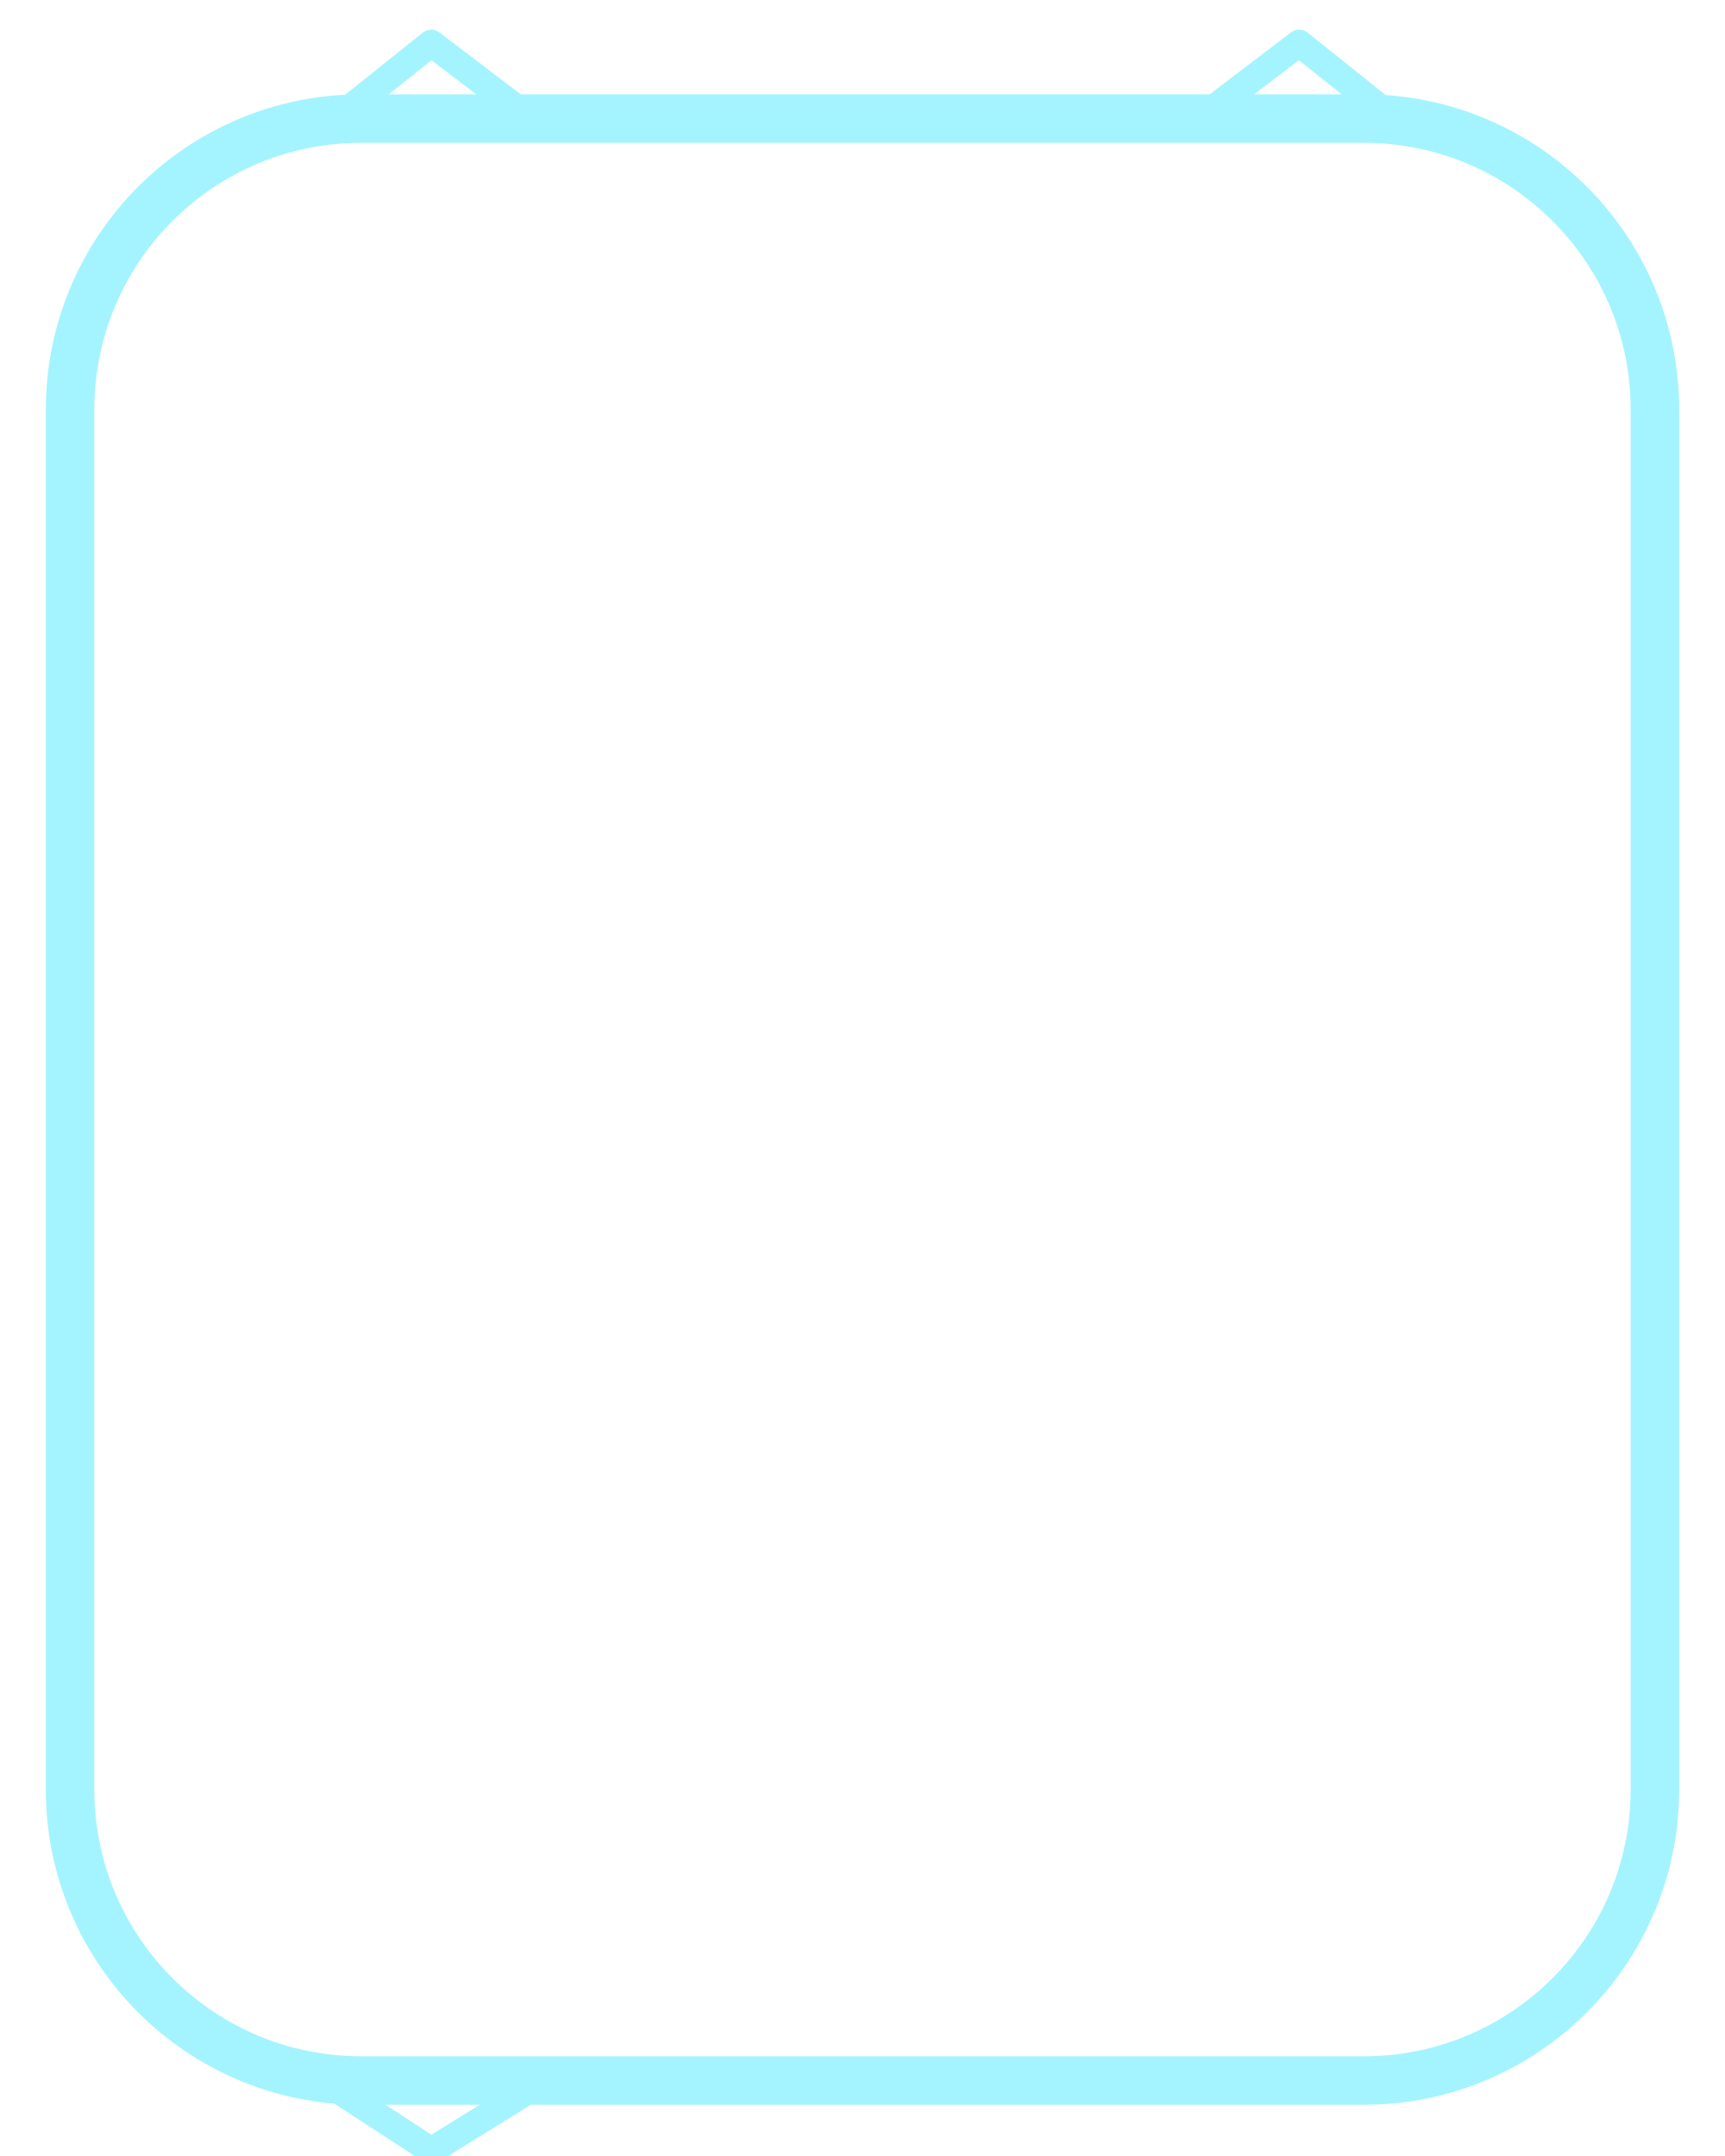
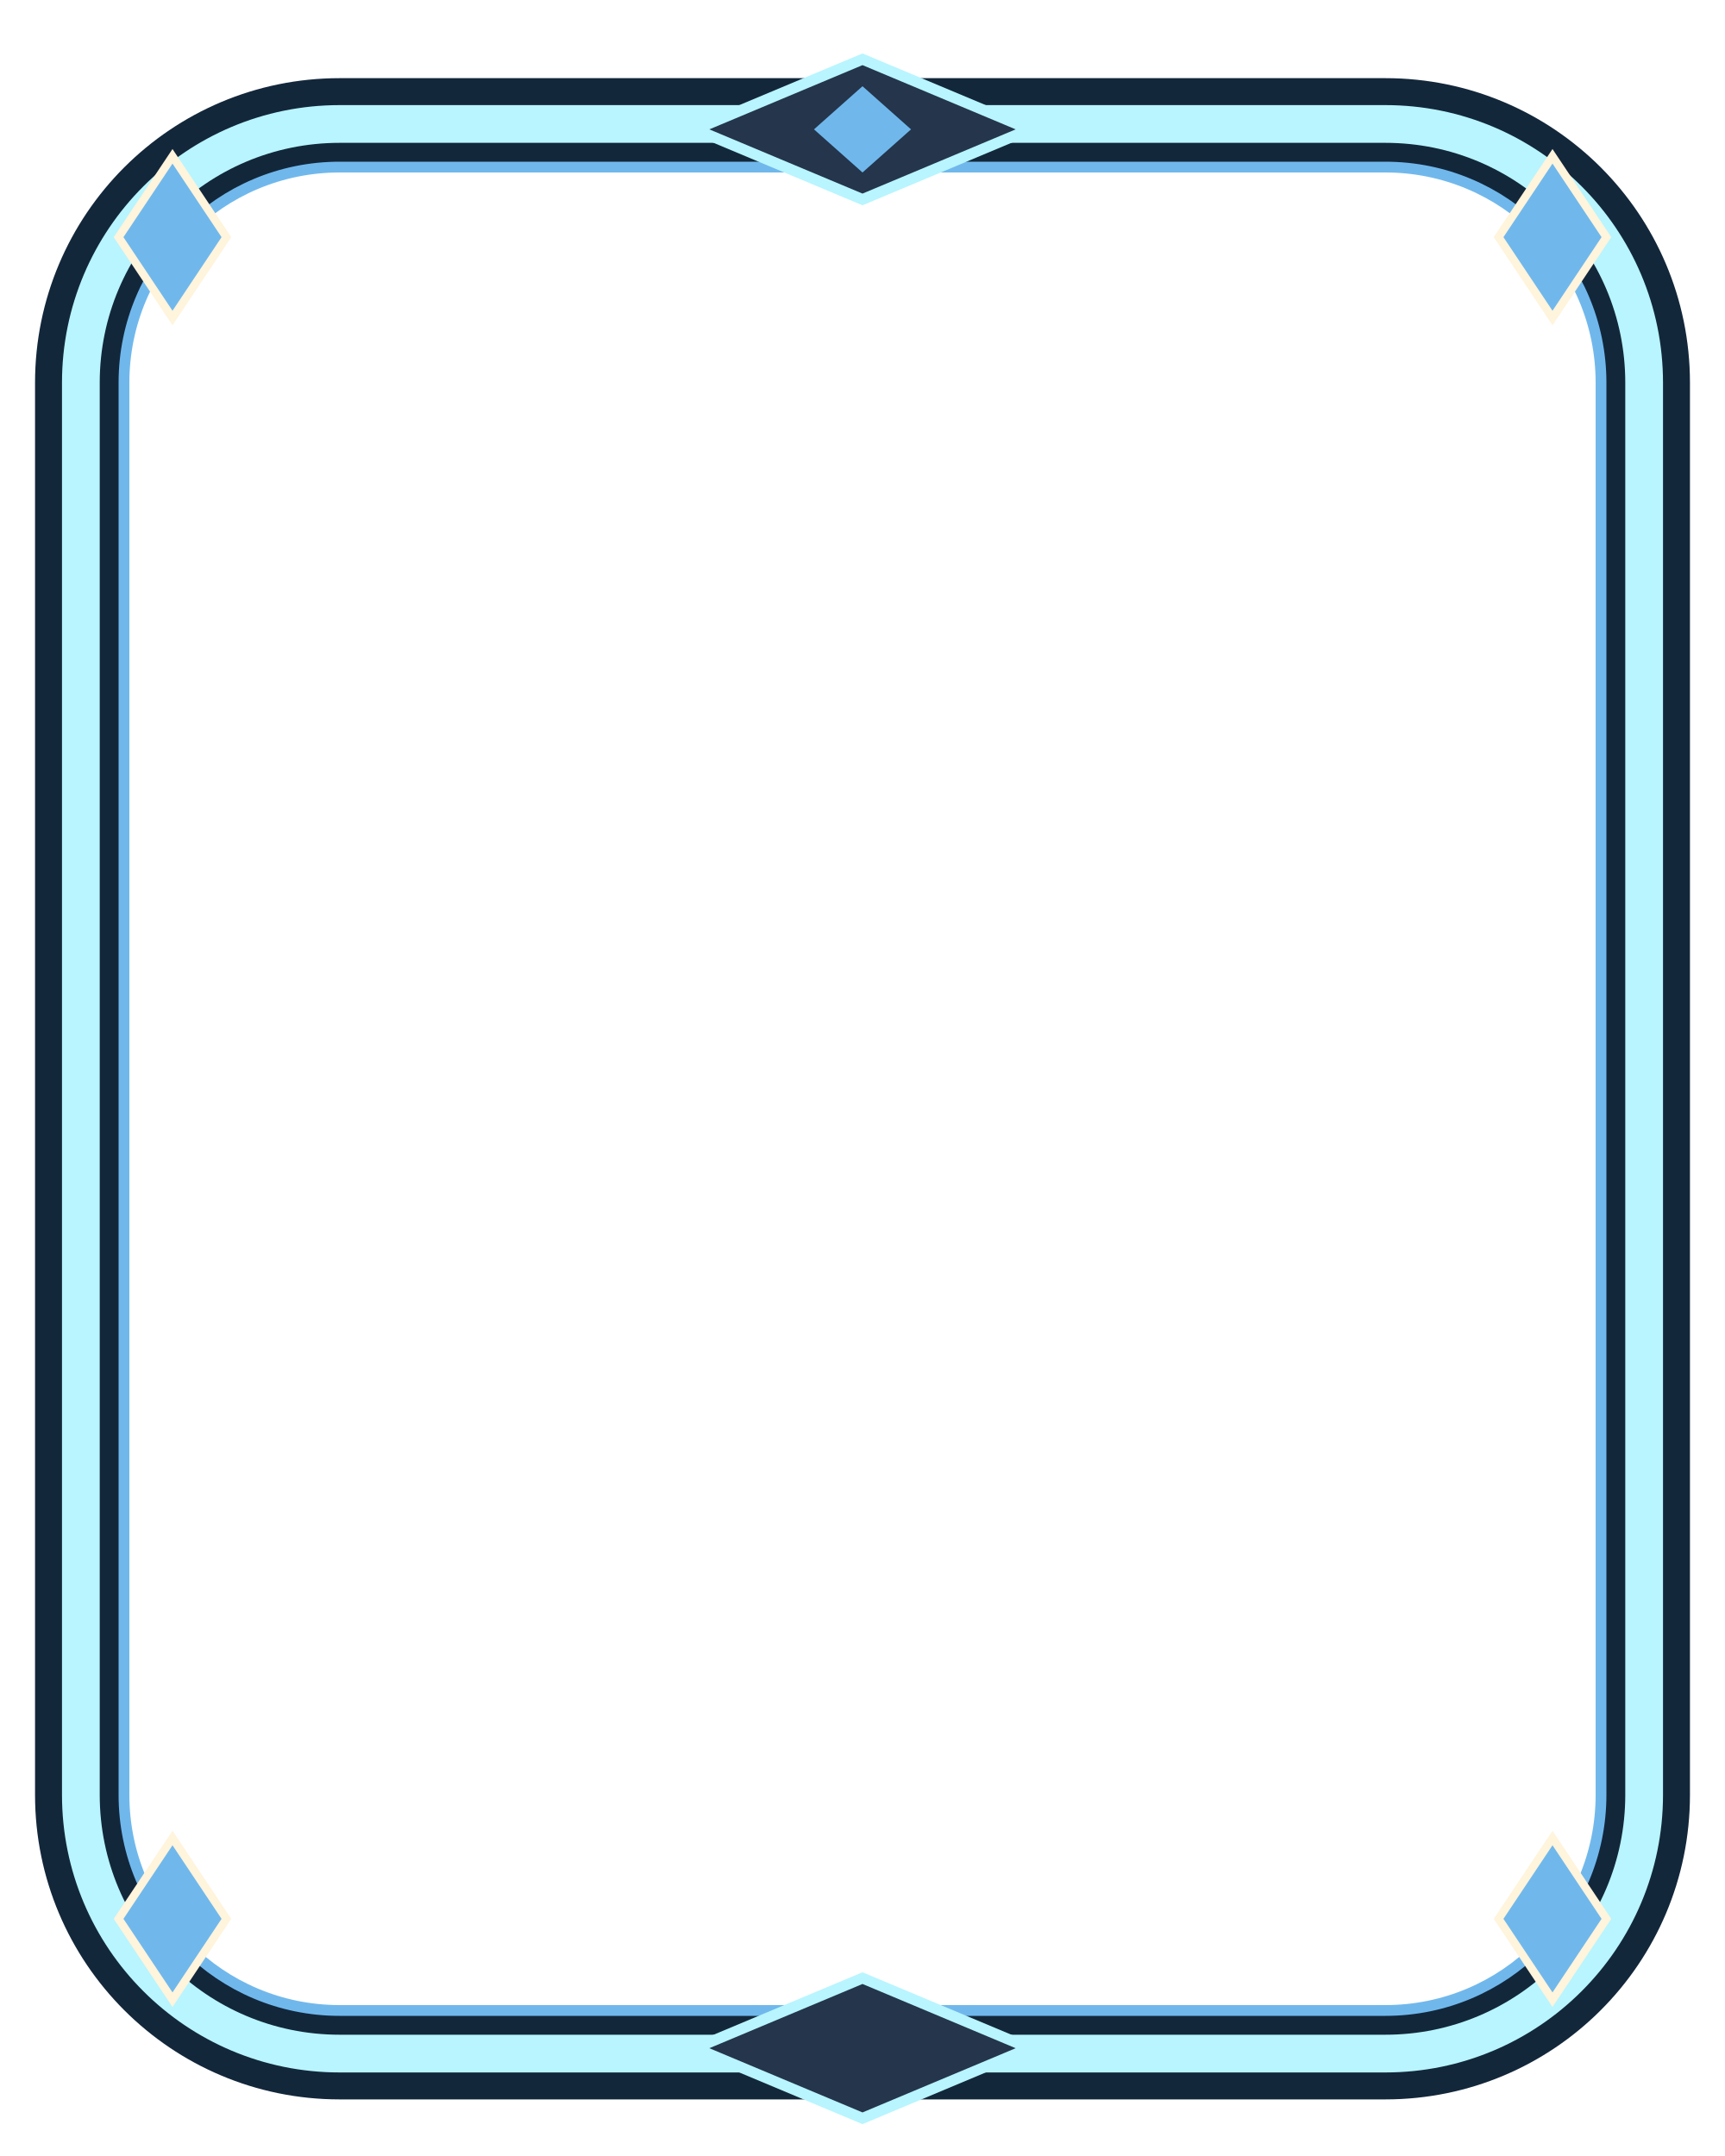
<svg xmlns="http://www.w3.org/2000/svg" viewBox="0 0 320 400" role="img" aria-label="Frost Halo">
-   <g fill="#a4f4ff" stroke="#a4f4ff" stroke-linejoin="round">
-     <rect x="13" y="22" width="294" height="364" rx="54" fill="none" stroke-width="9" />
-     <path d="M60 24 L80 8 L101 24 M220 24 L241 8 L261 24 M60 386 L80 399 L101 386" fill="none" stroke-width="5" />
-   </g>
+   <defs>
+     <linearGradient id="metal" x2=".8" y2="1">
+       <stop stop-color="#f2e8ff" />
+       <stop offset=".35" stop-color="#a897d9" />
+       <stop offset="1" stop-color="#423c75" />
+     </linearGradient>
+     <linearGradient id="armor" x2=".8" y2="1">
+       <stop stop-color="#718ca1" />
+       <stop offset=".5" stop-color="#314c66" />
+       <stop offset="1" stop-color="#17283e" />
+     </linearGradient>
+     <radialGradient id="glow">
+       <stop stop-color="#a5ffef" />
+       <stop offset="1" stop-color="#3aabb5" stop-opacity="0" />
+     </radialGradient>
+   </defs>
+   <rect x="15" y="23" width="290" height="358" rx="48" fill="none" stroke="#13273b" stroke-width="17" />
+   <rect x="15" y="23" width="290" height="358" rx="48" fill="none" stroke="#b8f5ff" stroke-width="7" />
+   <rect x="23" y="31" width="274" height="342" rx="40" fill="none" stroke="#70b8ec" stroke-width="2" />
+   <path d="M32 29 L42 44 L32 59 L22 44Z" fill="#70b8ec" stroke="#fff4dc" stroke-width="1.5" />
+   <path d="M288 29 L298 44 L288 59 L278 44Z" fill="#70b8ec" stroke="#fff4dc" stroke-width="1.5" />
+   <path d="M32 341 L42 356 L32 371 L22 356Z" fill="#70b8ec" stroke="#fff4dc" stroke-width="1.5" />
+   <path d="M288 341 L298 356 L288 371 L278 356Z" fill="#70b8ec" stroke="#fff4dc" stroke-width="1.5" />
+   <path d="M129 24 L160 11 L191 24 L160 37Z M129 380 L160 393 L191 380 L160 367Z" fill="#24354c" stroke="#b8f5ff" stroke-width="2" />
+   <path d="M151 24 L160 16 L169 24 L160 32Z" fill="#70b8ec" />
</svg>
